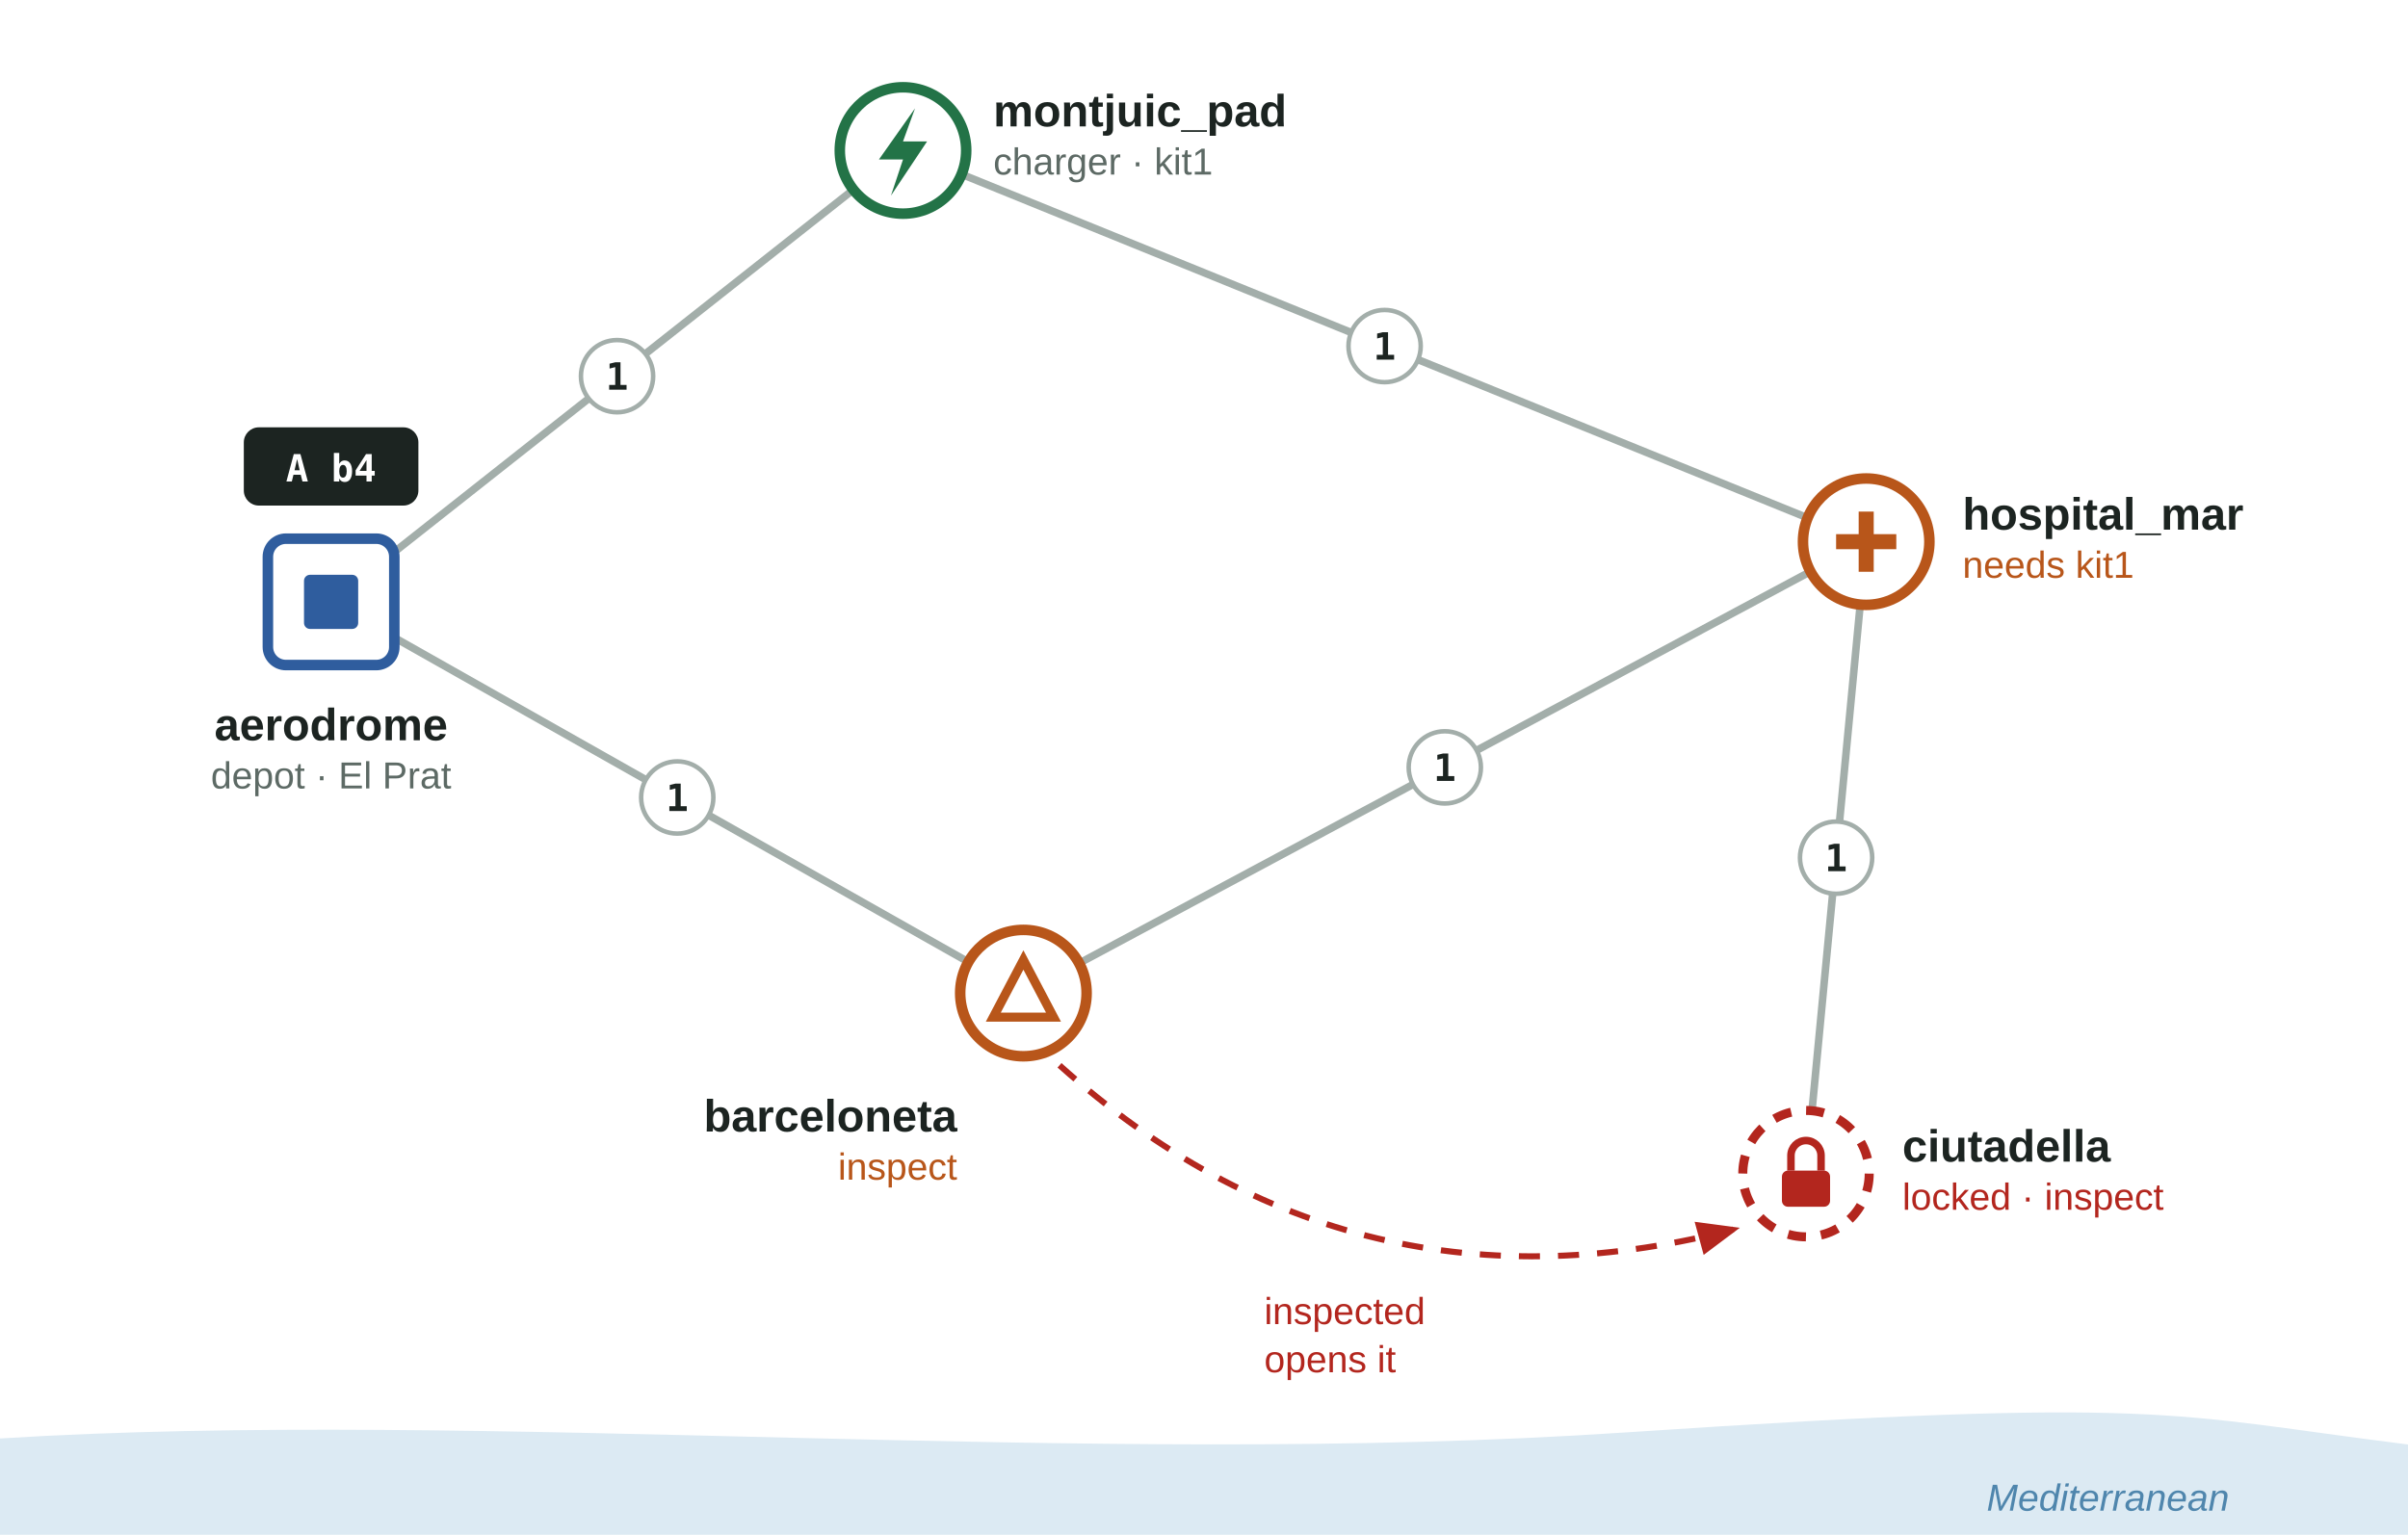
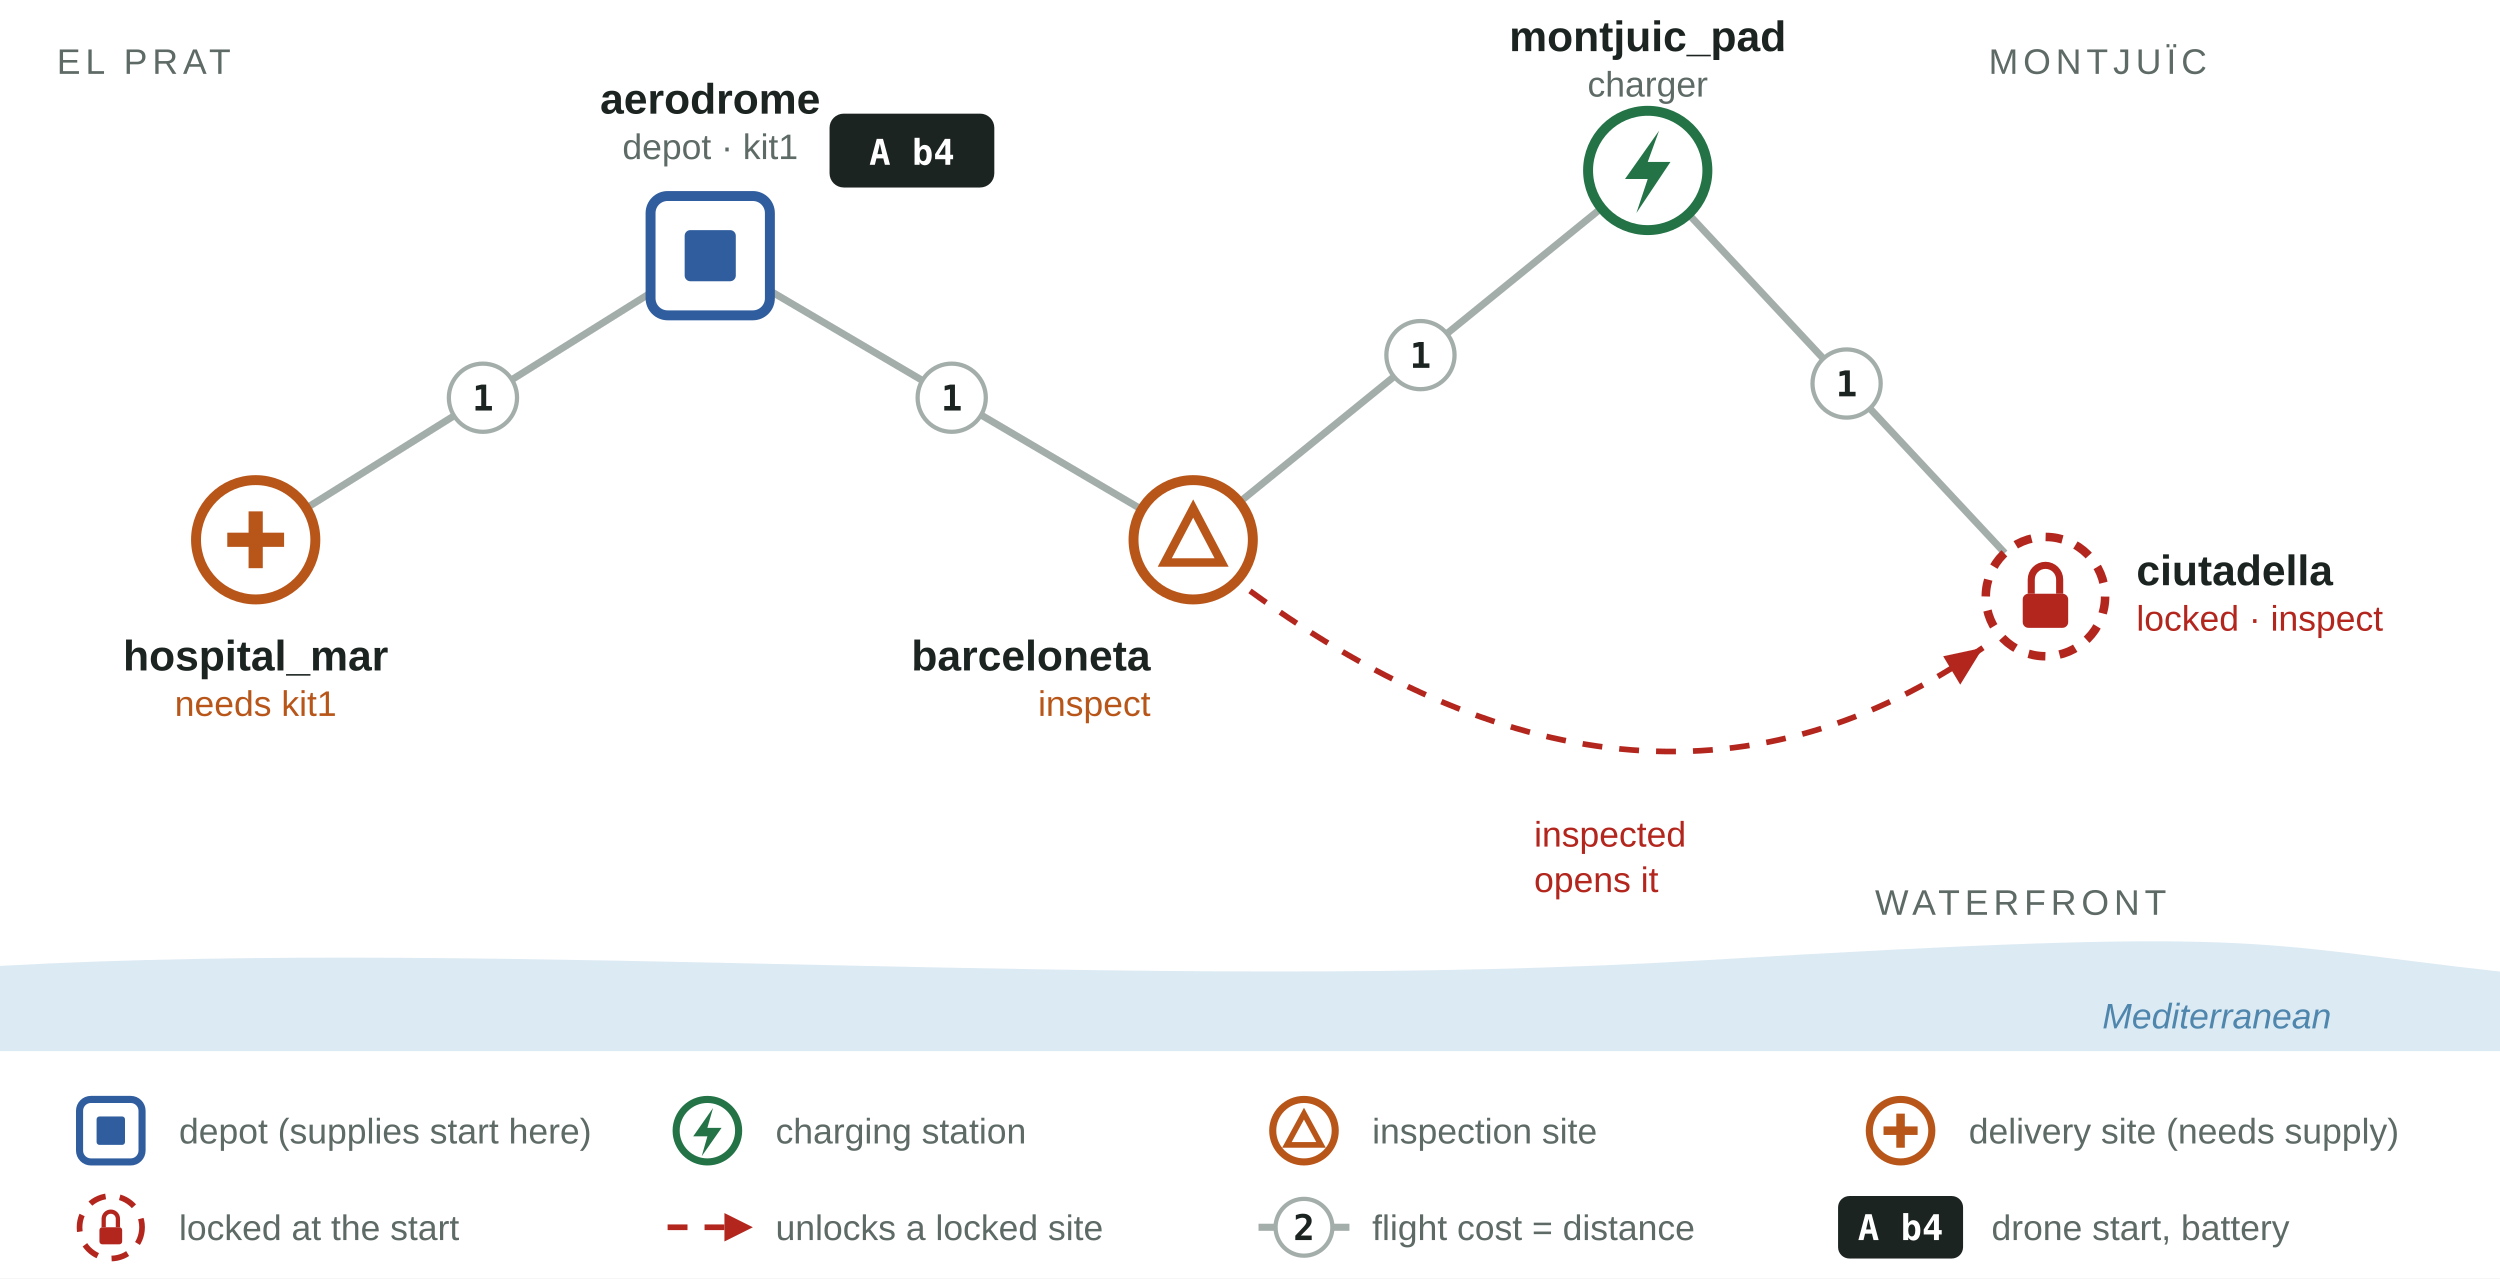
- <svg xmlns="http://www.w3.org/2000/svg" viewBox="0 70 800 510" font-family="Atkinson Hyperlegible, Segoe UI, Arial, sans-serif">
+ <svg xmlns="http://www.w3.org/2000/svg" viewBox="0 110 880 450" font-family="Atkinson Hyperlegible, Segoe UI, Arial, sans-serif">
  <style>
    .bg { fill: #ffffff; }
    .sea { fill: #dceaf3; }
    .river { stroke: #9cc3dc; stroke-width: 10; fill: none; stroke-linecap: round; }
    .edge { stroke: #a3aeaa; stroke-width: 2.5; fill: none; }
    .wbg { fill: #ffffff; stroke: #a3aeaa; stroke-width: 1.5; }
    .w { font-family: JetBrains Mono, Consolas, monospace; font-size: 12.5px; font-weight: 600; fill: #1c2421; }
    .lbl { font-size: 15px; font-weight: 700; fill: #1c2421; }
    .sub { font-size: 12.5px; fill: #5d6a65; }
    .region { font-size: 12.5px; letter-spacing: 0.14em; fill: #5d6a65; }
    .water { font-size: 12.5px; font-style: italic; fill: #4f86ad; }
    .node { fill: #ffffff; stroke-width: 3.5; }
    .depot { stroke: #2f5d9e; }
    .charger { stroke: #237347; }
    .mission { stroke: #b8561a; }
    .locked { stroke: #b3261e; stroke-width: 3; stroke-dasharray: 6 5; }
    .f-depot { fill: #2f5d9e; }
    .f-charger { fill: #237347; }
    .f-mission { fill: #b8561a; }
    .f-locked { fill: #b3261e; }
    .s-mission { stroke: #b8561a; }
    .s-locked { stroke: #b3261e; }
    .t-mission { fill: #b8561a; }
    .t-locked { fill: #b3261e; }
    .dep { stroke: #b3261e; stroke-width: 2; stroke-dasharray: 7 6; fill: none; }
    .badge { fill: #1c2421; }
    .badge-t { fill: #ffffff; font-family: JetBrains Mono, Consolas, monospace; font-size: 12.5px; font-weight: 600; }
  </style>
-   <rect class="bg" x="0" y="0" width="800" height="580" />
-   <path class="sea" d="M0 548 C 160 538, 360 558, 540 546 S 720 540, 800 550 L 800 580 L 0 580 Z" />
-   <text class="water" x="660" y="572">Mediterranean</text>
-   <line class="edge" x1="110" y1="270" x2="300" y2="120" />
-   <line class="edge" x1="110" y1="270" x2="340" y2="400" />
-   <line class="edge" x1="300" y1="120" x2="620" y2="250" />
-   <line class="edge" x1="340" y1="400" x2="620" y2="250" />
-   <line class="edge" x1="620" y1="250" x2="600" y2="460" />
-   <path class="dep" d="M352 424 Q 450 512 578 478" />
-   <polygon class="f-locked" points="578,478 566,487 563,476" />
-   <text class="sub t-locked" x="420" y="510">inspected</text>
-   <text class="sub t-locked" x="420" y="526">opens it</text>
-   <circle class="wbg" cx="205" cy="195" r="12" />
-   <text class="w" x="205" y="199.5" text-anchor="middle">1</text>
-   <circle class="wbg" cx="225" cy="335" r="12" />
-   <text class="w" x="225" y="339.5" text-anchor="middle">1</text>
-   <circle class="wbg" cx="460" cy="185" r="12" />
-   <text class="w" x="460" y="189.5" text-anchor="middle">1</text>
-   <circle class="wbg" cx="480" cy="325" r="12" />
-   <text class="w" x="480" y="329.5" text-anchor="middle">1</text>
-   <circle class="wbg" cx="610" cy="355" r="12" />
-   <text class="w" x="610" y="359.5" text-anchor="middle">1</text>
-   <rect class="node depot" x="89" y="249" width="42" height="42" rx="6" />
-   <rect class="f-depot" x="101" y="261" width="18" height="18" rx="2" />
-   <text class="lbl" x="110" y="316" text-anchor="middle">aerodrome</text>
-   <text class="sub" x="110" y="332" text-anchor="middle">depot · El Prat</text>
-   <circle class="node charger" cx="300" cy="120" r="21" />
-   <polygon class="f-charger" points="304,106 292,123 300,123 296,135 308,117 300,117" />
-   <text class="lbl" x="330" y="112">montjuic_pad</text>
-   <text class="sub" x="330" y="128">charger · kit1</text>
-   <circle class="node mission" cx="340" cy="400" r="21" />
-   <polygon points="340,389 350,408 330,408" fill="none" class="s-mission" stroke-width="3" />
-   <text class="lbl" x="318" y="446" text-anchor="end">barceloneta</text>
-   <text class="sub t-mission" x="318" y="462" text-anchor="end">inspect</text>
-   <circle class="node mission" cx="620" cy="250" r="21" />
-   <path class="s-mission" d="M620 240 v20 M610 250 h20" stroke-width="5" />
-   <text class="lbl" x="652" y="246">hospital_mar</text>
-   <text class="sub t-mission" x="652" y="262">needs kit1</text>
-   <circle class="node locked" cx="600" cy="460" r="21" />
-   <rect class="f-locked" x="592" y="459" width="16" height="12" rx="2" />
-   <path class="s-locked" d="M595 459 v-5 a5 5 0 0 1 10 0 v5" fill="none" stroke-width="2.5" />
-   <text class="lbl" x="632" y="456">ciutadella</text>
-   <text class="sub t-locked" x="632" y="472">locked · inspect</text>
-   <rect class="badge" x="81" y="212" width="58" height="26" rx="5" />
-   <text class="badge-t" x="110" y="230" text-anchor="middle">A b4</text>
+   <rect class="bg" x="0" y="0" width="880" height="560" />
+   <path class="sea" d="M0 450 C 180 440, 400 460, 600 448 S 790 442, 880 452 L 880 480 L 0 480 Z" />
+   <text class="water" x="740" y="472">Mediterranean</text>
+   <text class="region" x="20" y="136">EL PRAT</text>
+   <text class="region" x="700" y="136">MONTJUÏC</text>
+   <text class="region" x="660" y="432">WATERFRONT</text>
+   <line class="edge" x1="90" y1="300" x2="250" y2="200" />
+   <line class="edge" x1="250" y1="200" x2="420" y2="300" />
+   <line class="edge" x1="420" y1="300" x2="580" y2="170" />
+   <line class="edge" x1="580" y1="170" x2="720" y2="320" />
+   <path class="dep" d="M440 318 Q 580 420 698 338" />
+   <polygon class="f-locked" points="698,338 690,351 684,341" />
+   <text class="sub t-locked" x="540" y="408">inspected</text>
+   <text class="sub t-locked" x="540" y="424">opens it</text>
+   <circle class="wbg" cx="170" cy="250" r="12" />
+   <text class="w" x="170" y="254.5" text-anchor="middle">1</text>
+   <circle class="wbg" cx="335" cy="250" r="12" />
+   <text class="w" x="335" y="254.5" text-anchor="middle">1</text>
+   <circle class="wbg" cx="500" cy="235" r="12" />
+   <text class="w" x="500" y="239.5" text-anchor="middle">1</text>
+   <circle class="wbg" cx="650" cy="245" r="12" />
+   <text class="w" x="650" y="249.5" text-anchor="middle">1</text>
+   <rect class="node depot" x="229" y="179" width="42" height="42" rx="6" />
+   <rect class="f-depot" x="241" y="191" width="18" height="18" rx="2" />
+   <text class="lbl" x="250" y="150" text-anchor="middle">aerodrome</text>
+   <text class="sub" x="250" y="166" text-anchor="middle">depot · kit1</text>
+   <circle class="node mission" cx="90" cy="300" r="21" />
+   <path class="s-mission" d="M90 290 v20 M80 300 h20" stroke-width="5" />
+   <text class="lbl" x="90" y="346" text-anchor="middle">hospital_mar</text>
+   <text class="sub t-mission" x="90" y="362" text-anchor="middle">needs kit1</text>
+   <circle class="node mission" cx="420" cy="300" r="21" />
+   <polygon points="420,289 430,308 410,308" fill="none" class="s-mission" stroke-width="3" />
+   <text class="lbl" x="405" y="346" text-anchor="end">barceloneta</text>
+   <text class="sub t-mission" x="405" y="362" text-anchor="end">inspect</text>
+   <circle class="node charger" cx="580" cy="170" r="21" />
+   <polygon class="f-charger" points="584,156 572,173 580,173 576,185 588,167 580,167" />
+   <text class="lbl" x="580" y="128" text-anchor="middle">montjuic_pad</text>
+   <text class="sub" x="580" y="144" text-anchor="middle">charger</text>
+   <circle class="node locked" cx="720" cy="320" r="21" />
+   <rect class="f-locked" x="712" y="319" width="16" height="12" rx="2" />
+   <path class="s-locked" d="M715 319 v-5 a5 5 0 0 1 10 0 v5" fill="none" stroke-width="2.5" />
+   <text class="lbl" x="752" y="316">ciutadella</text>
+   <text class="sub t-locked" x="752" y="332">locked · inspect</text>
+   <rect class="badge" x="292" y="150" width="58" height="26" rx="5" />
+   <text class="badge-t" x="321" y="168" text-anchor="middle">A b4</text>
+   <g transform="translate(25,508)">
+     <rect class="node depot" x="3" y="-11" width="22" height="22" rx="4" style="stroke-width:2.5" />
+     <rect class="f-depot" x="9" y="-5" width="10" height="10" rx="1" />
+     <text class="sub" x="38" y="4.5">depot (supplies start here)</text>
+     <circle class="node charger" cx="224" cy="0" r="11" style="stroke-width:2.5" />
+     <polygon class="f-charger" points="226,-8 219,2 224,2 222,9 229,-1 224,-1" />
+     <text class="sub" x="248" y="4.5">charging station</text>
+     <circle class="node mission" cx="434" cy="0" r="11" style="stroke-width:2.5" />
+     <polygon points="434,-6 440,5 428,5" fill="none" class="s-mission" stroke-width="2" />
+     <text class="sub" x="458" y="4.5">inspection site</text>
+     <circle class="node mission" cx="644" cy="0" r="11" style="stroke-width:2.5" />
+     <path class="s-mission" d="M644 -6 v12 M638 0 h12" stroke-width="3" />
+     <text class="sub" x="668" y="4.5">delivery site (needs supply)</text>
+     <circle class="node locked" cx="14" cy="34" r="11" style="stroke-width:2" />
+     <rect class="f-locked" x="10" y="34" width="8" height="6" rx="1" />
+     <path class="s-locked" d="M11.5 34 v-3 a2.5 2.5 0 0 1 5 0 v3" fill="none" stroke-width="1.5" />
+     <text class="sub" x="38" y="38.5">locked at the start</text>
+     <path class="dep" d="M210 34 h24" />
+     <polygon class="f-locked" points="240,34 230,29 230,39" />
+     <text class="sub" x="248" y="38.5">unlocks a locked site</text>
+     <line class="edge" x1="418" y1="34" x2="450" y2="34" />
+     <circle class="wbg" cx="434" cy="34" r="10" />
+     <text class="w" x="434" y="38.5" text-anchor="middle">2</text>
+     <text class="sub" x="458" y="38.5">flight cost = distance</text>
+     <rect class="badge" x="622" y="23" width="44" height="22" rx="4" />
+     <text class="badge-t" x="644" y="38.5" text-anchor="middle">A b4</text>
+     <text class="sub" x="676" y="38.5">drone start, battery</text>
+   </g>
</svg>
